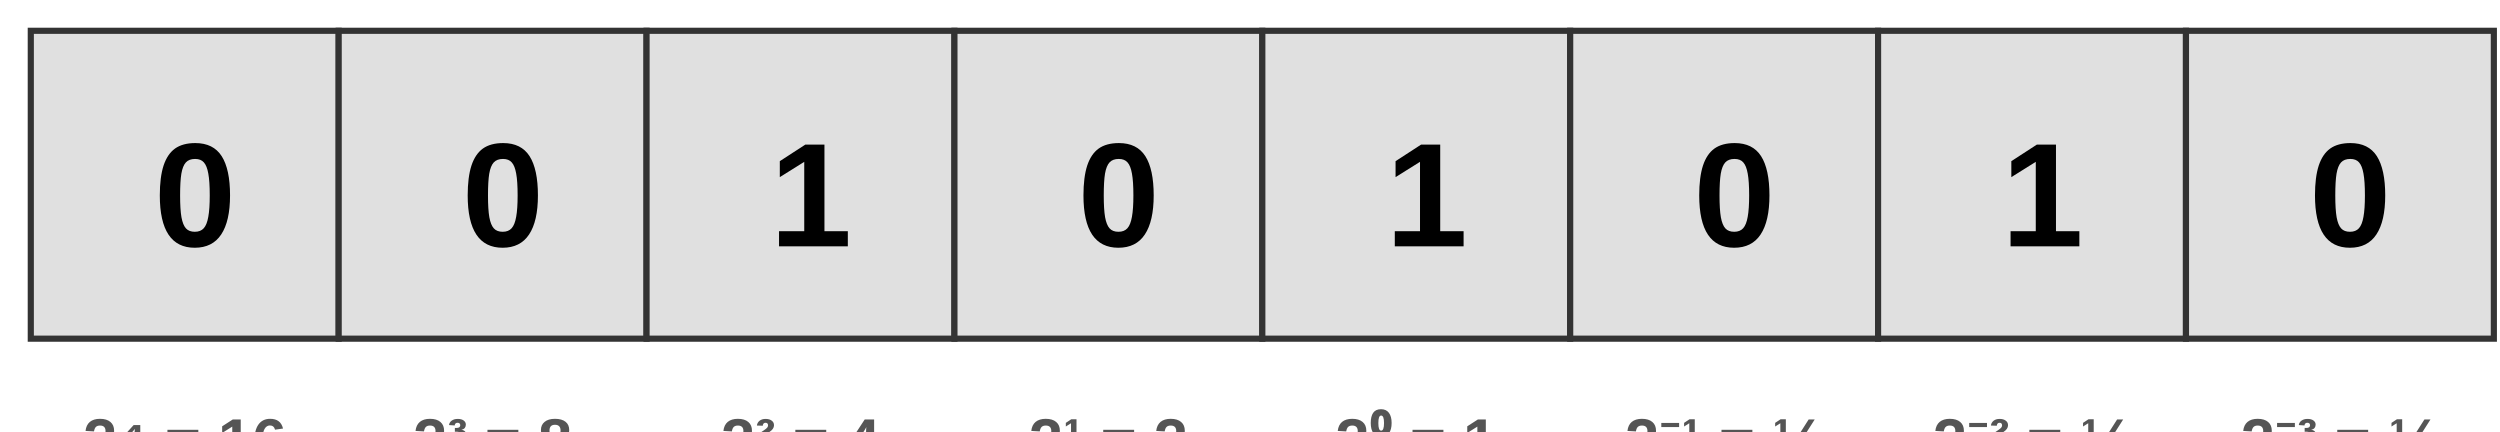
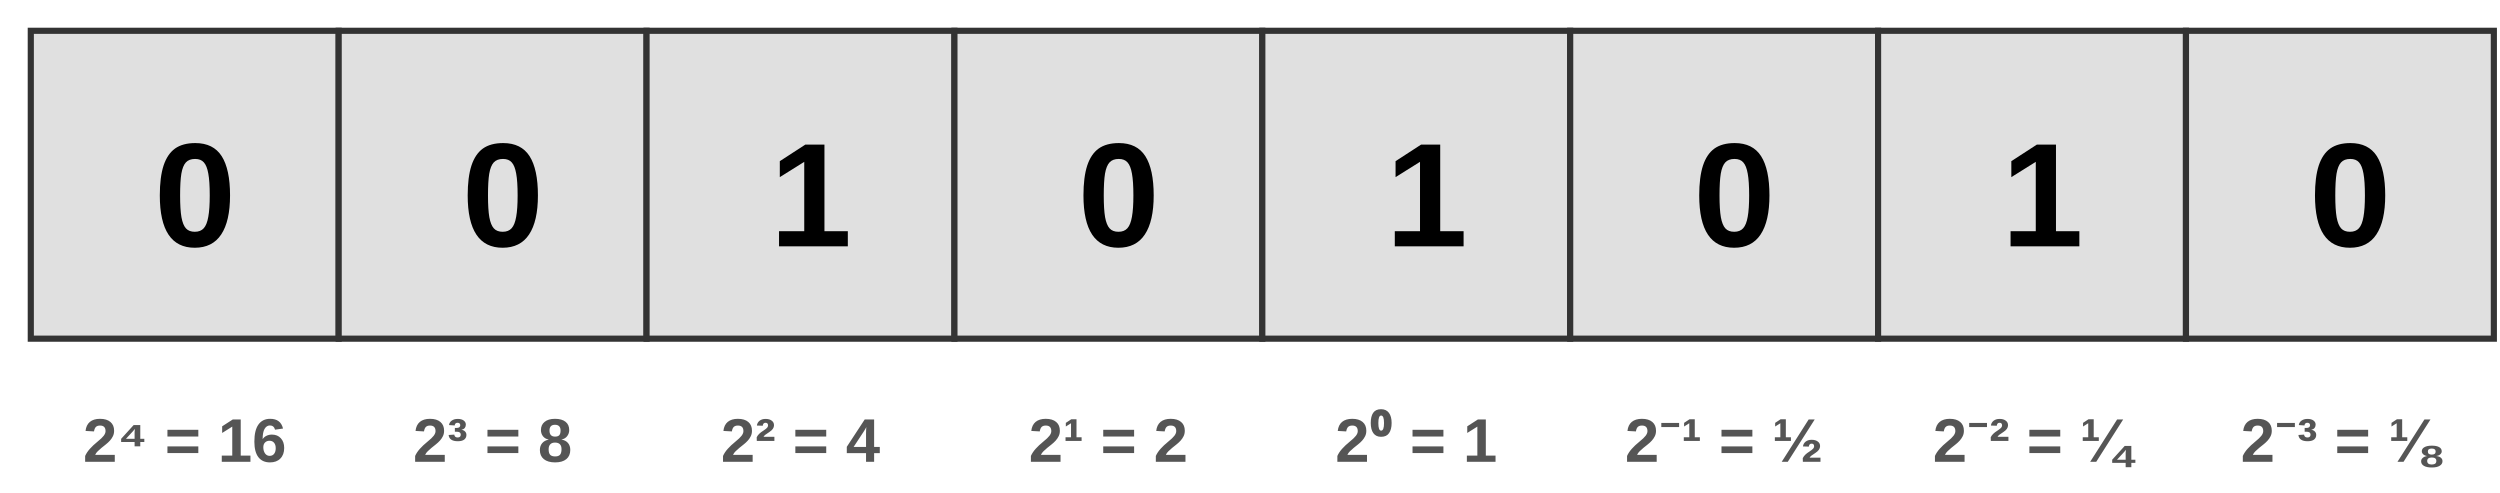
- <svg xmlns="http://www.w3.org/2000/svg" width="812" height="140" font-family="Arial, sans-serif">
+ <svg xmlns="http://www.w3.org/2000/svg" width="812" height="160" font-family="Arial, sans-serif">
  <g transform="translate(10, 10) scale(2)">
    <rect x="0" y="0" width="50" height="50" fill="#e0e0e0" stroke="#333" />
    <rect x="50" y="0" width="50" height="50" fill="#e0e0e0" stroke="#333" />
    <rect x="100" y="0" width="50" height="50" fill="#e0e0e0" stroke="#333" />
    <rect x="150" y="0" width="50" height="50" fill="#e0e0e0" stroke="#333" />
    <rect x="200" y="0" width="50" height="50" fill="#e0e0e0" stroke="#333" />
    <rect x="250" y="0" width="50" height="50" fill="#e0e0e0" stroke="#333" />
    <rect x="300" y="0" width="50" height="50" fill="#e0e0e0" stroke="#333" />
    <rect x="350" y="0" width="50" height="50" fill="#e0e0e0" stroke="#333" />
    <text x="20" y="35" font-size="24" font-weight="bold" fill="#000">0</text>
    <text x="70" y="35" font-size="24" font-weight="bold" fill="#000">0</text>
    <text x="120" y="35" font-size="24" font-weight="bold" fill="#000">1</text>
    <text x="170" y="35" font-size="24" font-weight="bold" fill="#000">0</text>
    <text x="220" y="35" font-size="24" font-weight="bold" fill="#000">1</text>
    <text x="270" y="35" font-size="24" font-weight="bold" fill="#000">0</text>
    <text x="320" y="35" font-size="24" font-weight="bold" fill="#000">1</text>
    <text x="370" y="35" font-size="24" font-weight="bold" fill="#000">0</text>
    <text x="25" y="70" font-size="10" font-weight="bold" fill="#555" text-anchor="middle">2⁴ = 16</text>
    <text x="75" y="70" font-size="10" font-weight="bold" fill="#555" text-anchor="middle">2³ = 8</text>
    <text x="125" y="70" font-size="10" font-weight="bold" fill="#555" text-anchor="middle">2² = 4</text>
    <text x="175" y="70" font-size="10" font-weight="bold" fill="#555" text-anchor="middle">2¹ = 2</text>
    <text x="225" y="70" font-size="10" font-weight="bold" fill="#555" text-anchor="middle">2⁰ = 1</text>
    <text x="275" y="70" font-size="10" font-weight="bold" fill="#555" text-anchor="middle">2⁻¹ = ½</text>
    <text x="325" y="70" font-size="10" font-weight="bold" fill="#555" text-anchor="middle">2⁻² = ¼</text>
    <text x="375" y="70" font-size="10" font-weight="bold" fill="#555" text-anchor="middle">2⁻³ = ⅛</text>
  </g>
</svg>
